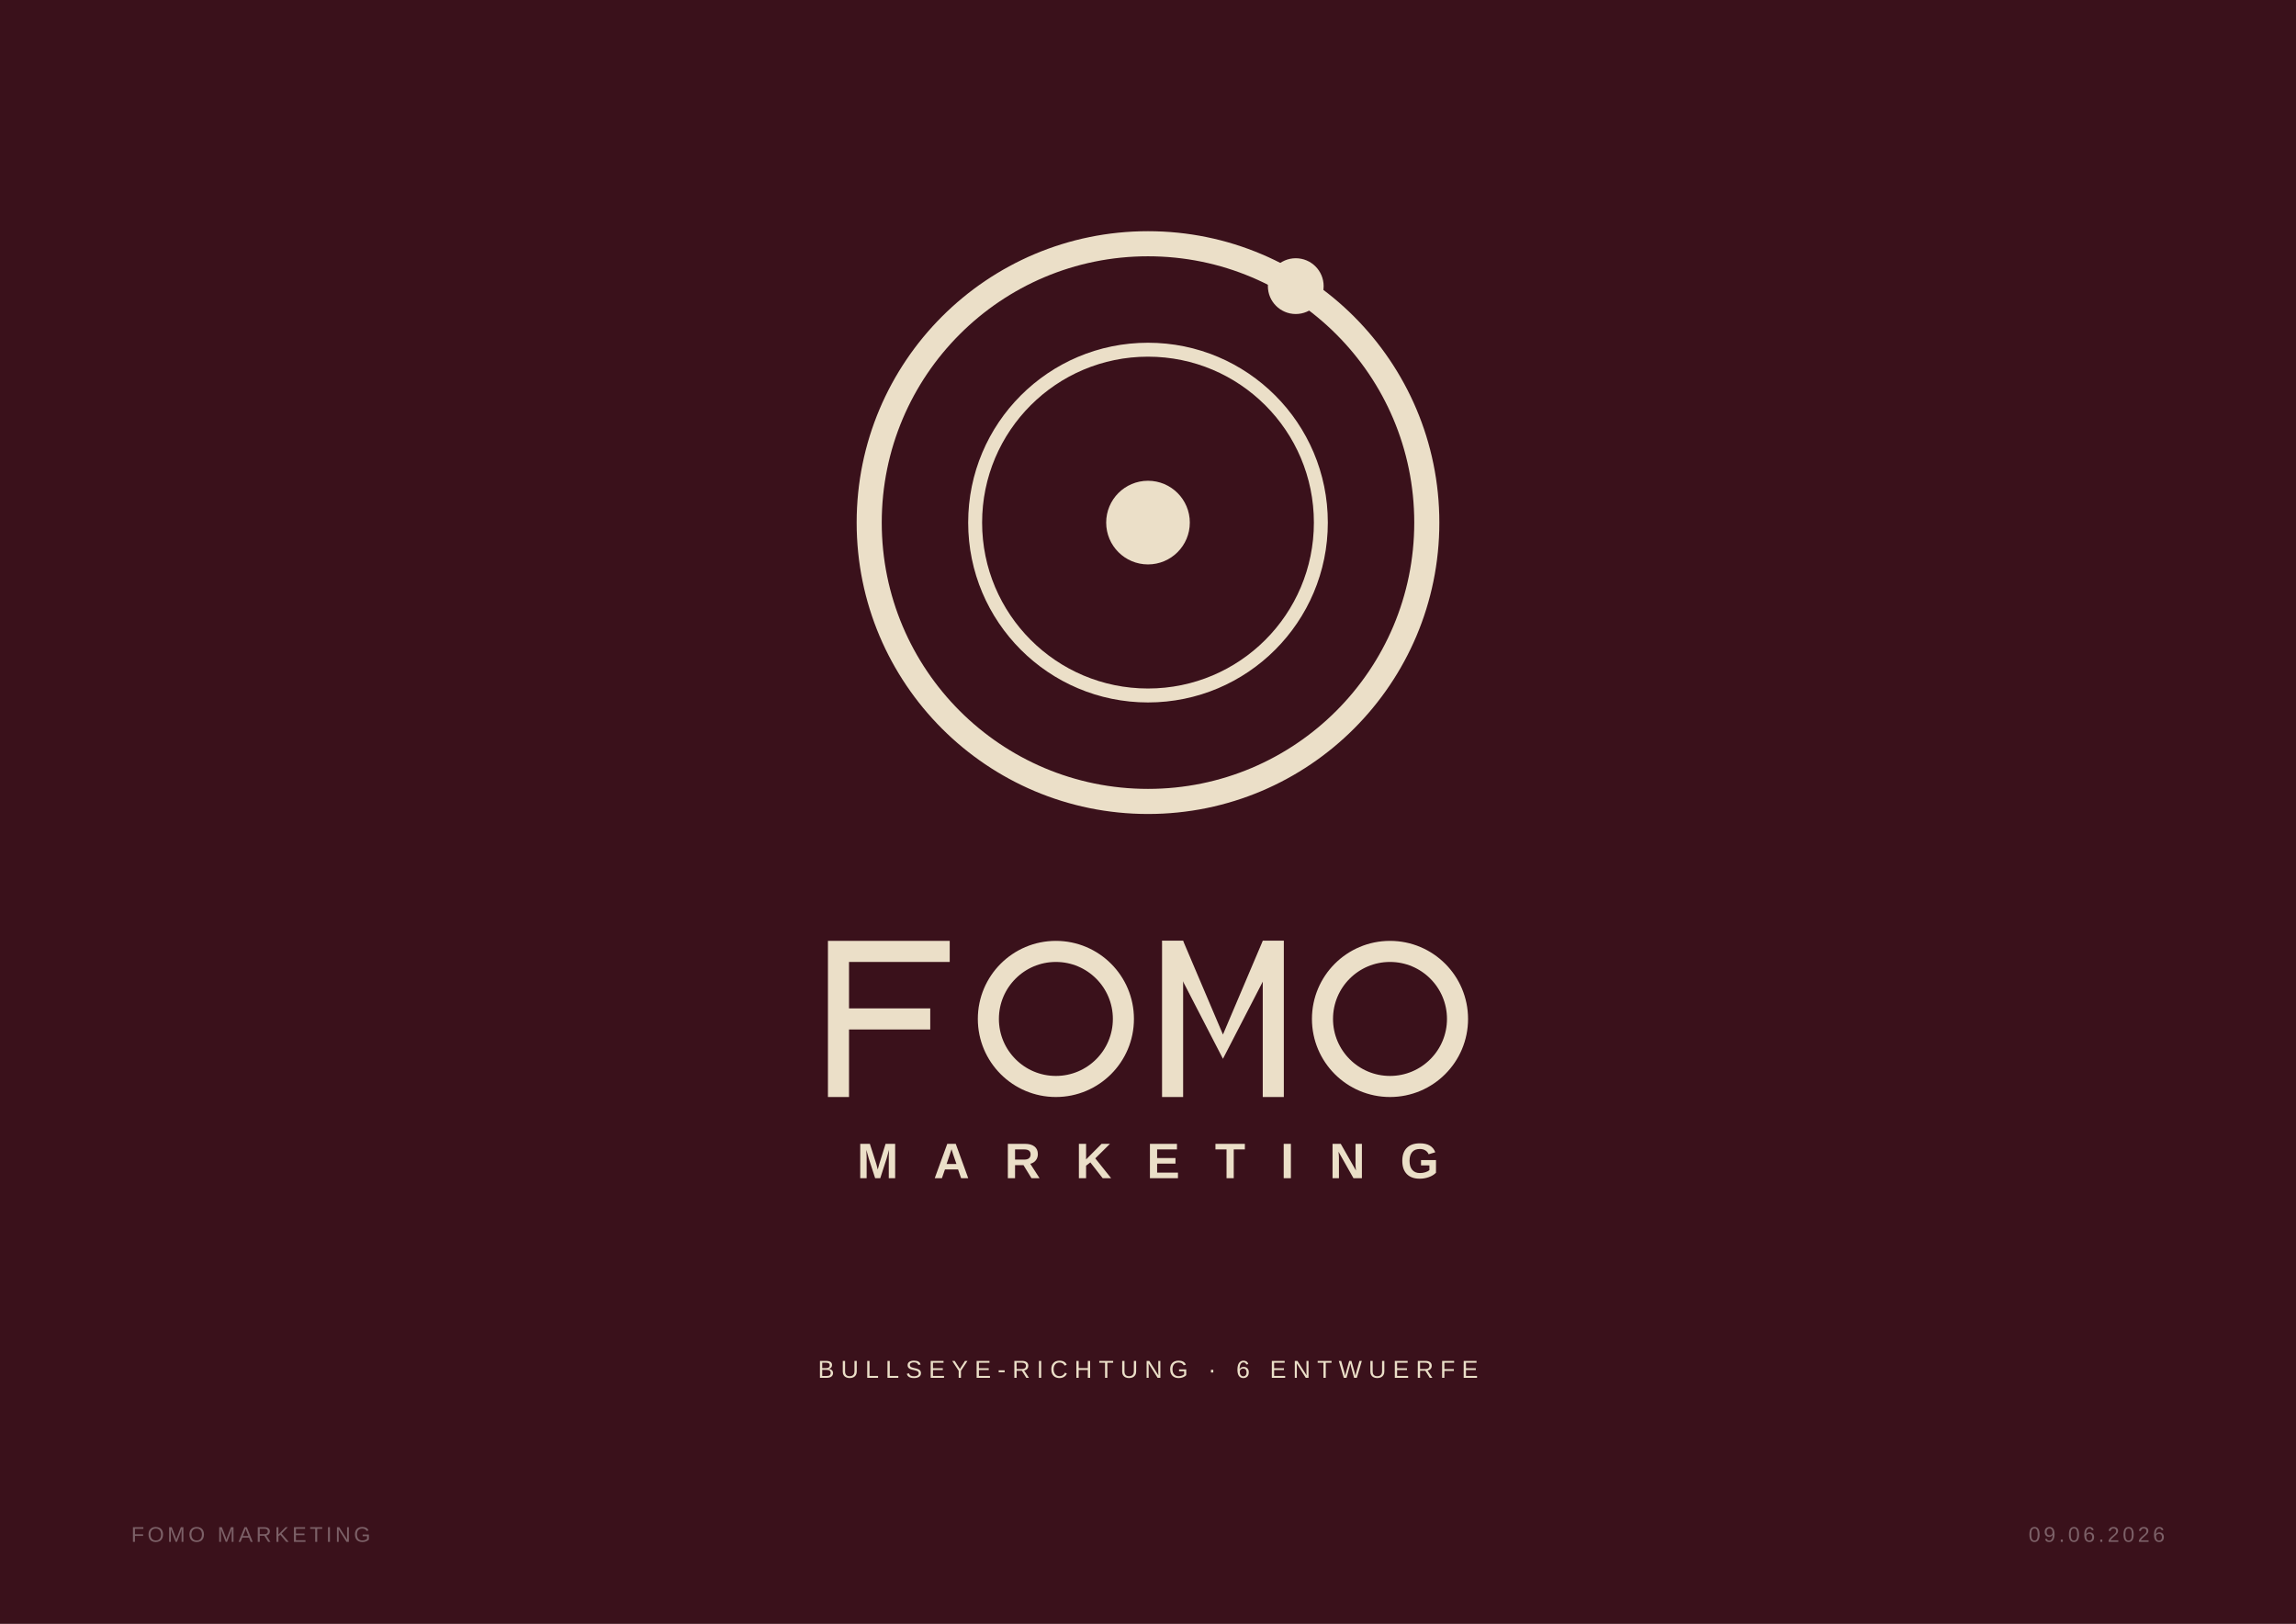
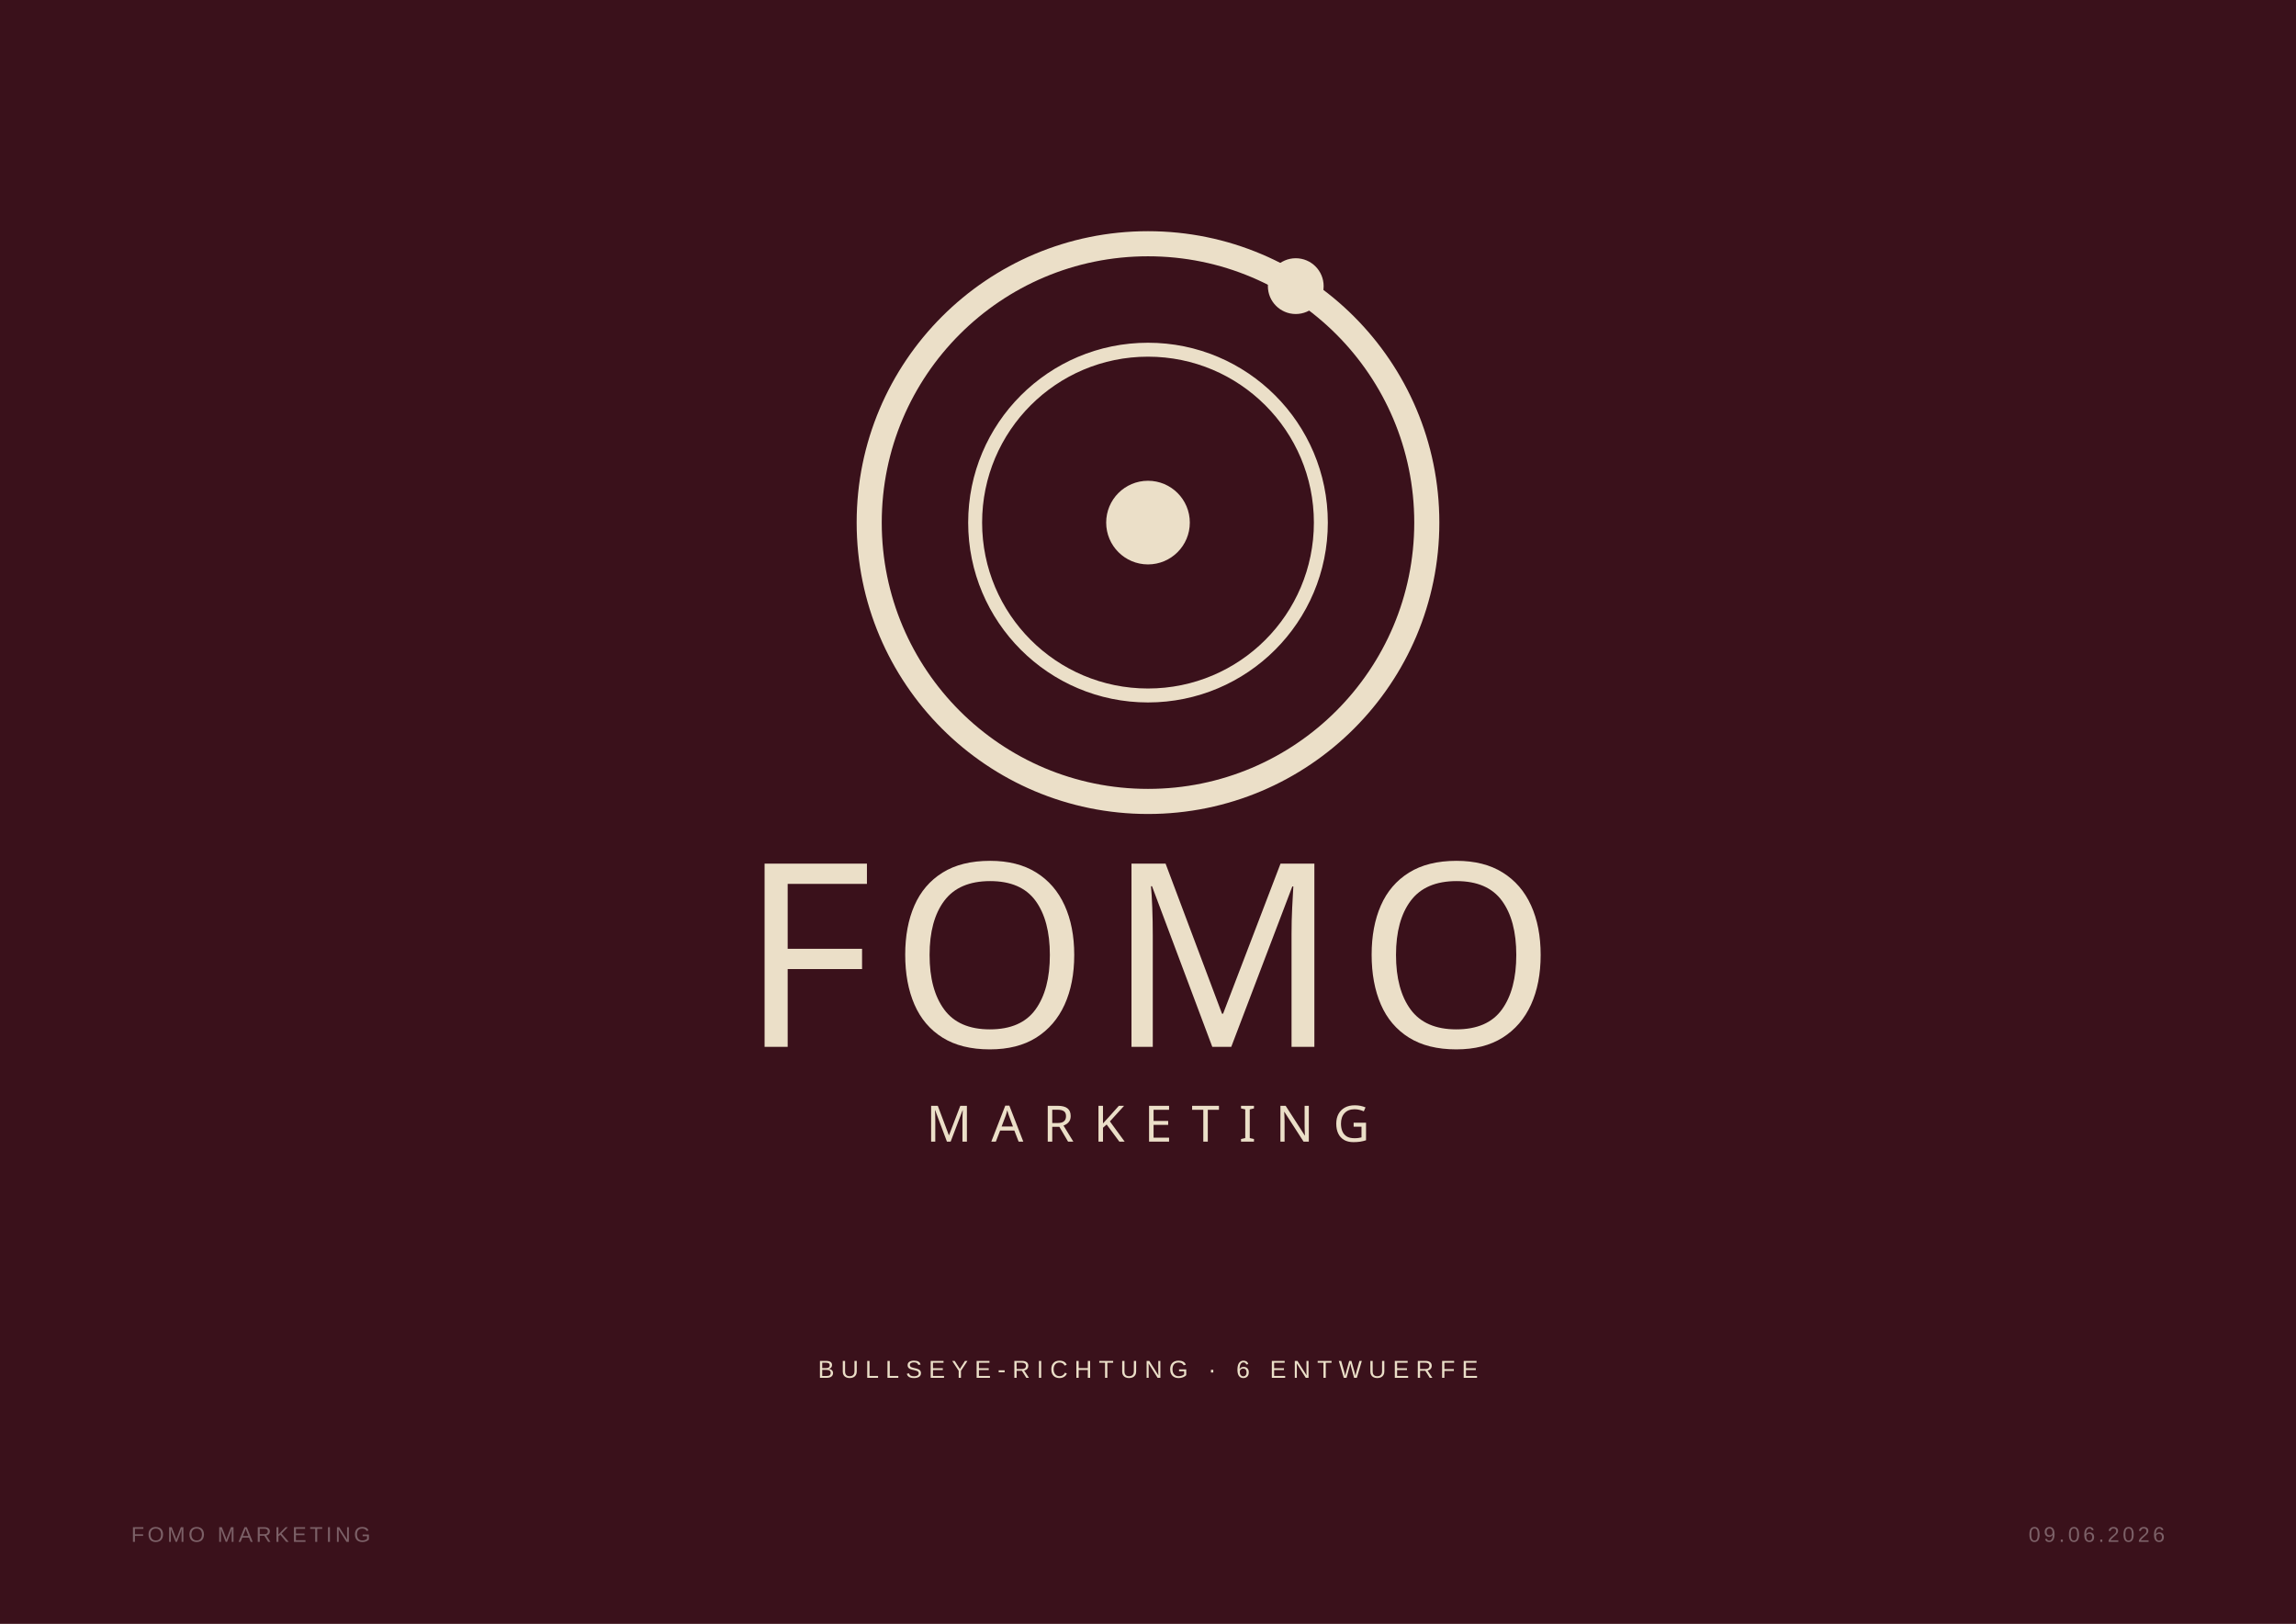
<svg xmlns="http://www.w3.org/2000/svg" width="1400" height="990" viewBox="0 0 1400 990">
  <rect width="1400" height="990" fill="#3A111B" />
  <g transform="translate(700.0 318.6) scale(1.7) translate(-700.0 -475.0)">
    <circle cx="700.0" cy="475.0" r="100.0" fill="none" stroke="#EBDFC8" stroke-width="9.0" />
    <circle cx="700.0" cy="475.0" r="62.0" fill="none" stroke="#EBDFC8" stroke-width="5.0" />
    <circle cx="700.0" cy="475.0" r="15.0" fill="#EBDFC8" />
    <circle cx="753.0" cy="390.2" r="10.0" fill="#EBDFC8" />
  </g>
-   <path fill="none" stroke="#EBDFC8" stroke-width="12.85" stroke-linecap="butt" stroke-linejoin="miter" stroke-miterlimit="8" d="M 511.27 573.60 L 511.27 668.80 M 511.27 580.03 L 579.10 580.03 M 511.27 621.20 L 567.22 621.20" />
-   <circle cx="643.83" cy="621.20" r="41.17" fill="none" stroke="#EBDFC8" stroke-width="12.85" stroke-linecap="butt" stroke-linejoin="miter" stroke-miterlimit="8" />
-   <rect x="708.57" y="573.60" width="12.85" height="95.20" fill="#EBDFC8" />
-   <rect x="769.97" y="573.60" width="12.85" height="95.20" fill="#EBDFC8" />
-   <path fill="#EBDFC8" d="M 708.57 573.60 L 721.42 573.60 L 745.70 630.72 L 769.97 573.60 L 782.82 573.60 L 745.70 645.50 Z" />
-   <circle cx="847.56" cy="621.20" r="41.17" fill="none" stroke="#EBDFC8" stroke-width="12.85" stroke-linecap="butt" stroke-linejoin="miter" stroke-miterlimit="8" />
-   <text x="700.00" y="718.30" font-family="Liberation Sans, Arial, DejaVu Sans, sans-serif" font-size="30.46" font-weight="600" letter-spacing="21.32" text-anchor="middle" fill="#EBDFC8">MARKETING</text>
+   <text x="700.0" y="638.2" font-family="Poppins SemiBold" font-size="156.4" letter-spacing="10.20" text-anchor="middle" fill="#EBDFC8">FOMO</text>
+   <text x="700.0" y="696.0" font-family="Poppins Medium" font-size="30.6" letter-spacing="11.90" text-anchor="middle" fill="#EBDFC8">MARKETING</text>
  <text x="700.0" y="840" font-family="Liberation Sans, Arial, DejaVu Sans, sans-serif" font-size="15" letter-spacing="4" text-anchor="middle" fill="#EBDFC8">BULLSEYE-RICHTUNG · 6 ENTWUERFE</text>
  <text x="80" y="940" font-family="Liberation Sans, Arial, DejaVu Sans, sans-serif" font-size="13" letter-spacing="2" fill="#ffffff55">FOMO MARKETING</text>
  <text x="1320" y="940" font-family="Liberation Sans, Arial, DejaVu Sans, sans-serif" font-size="13" letter-spacing="2" text-anchor="end" fill="#ffffff55">09.06.2026</text>
</svg>
